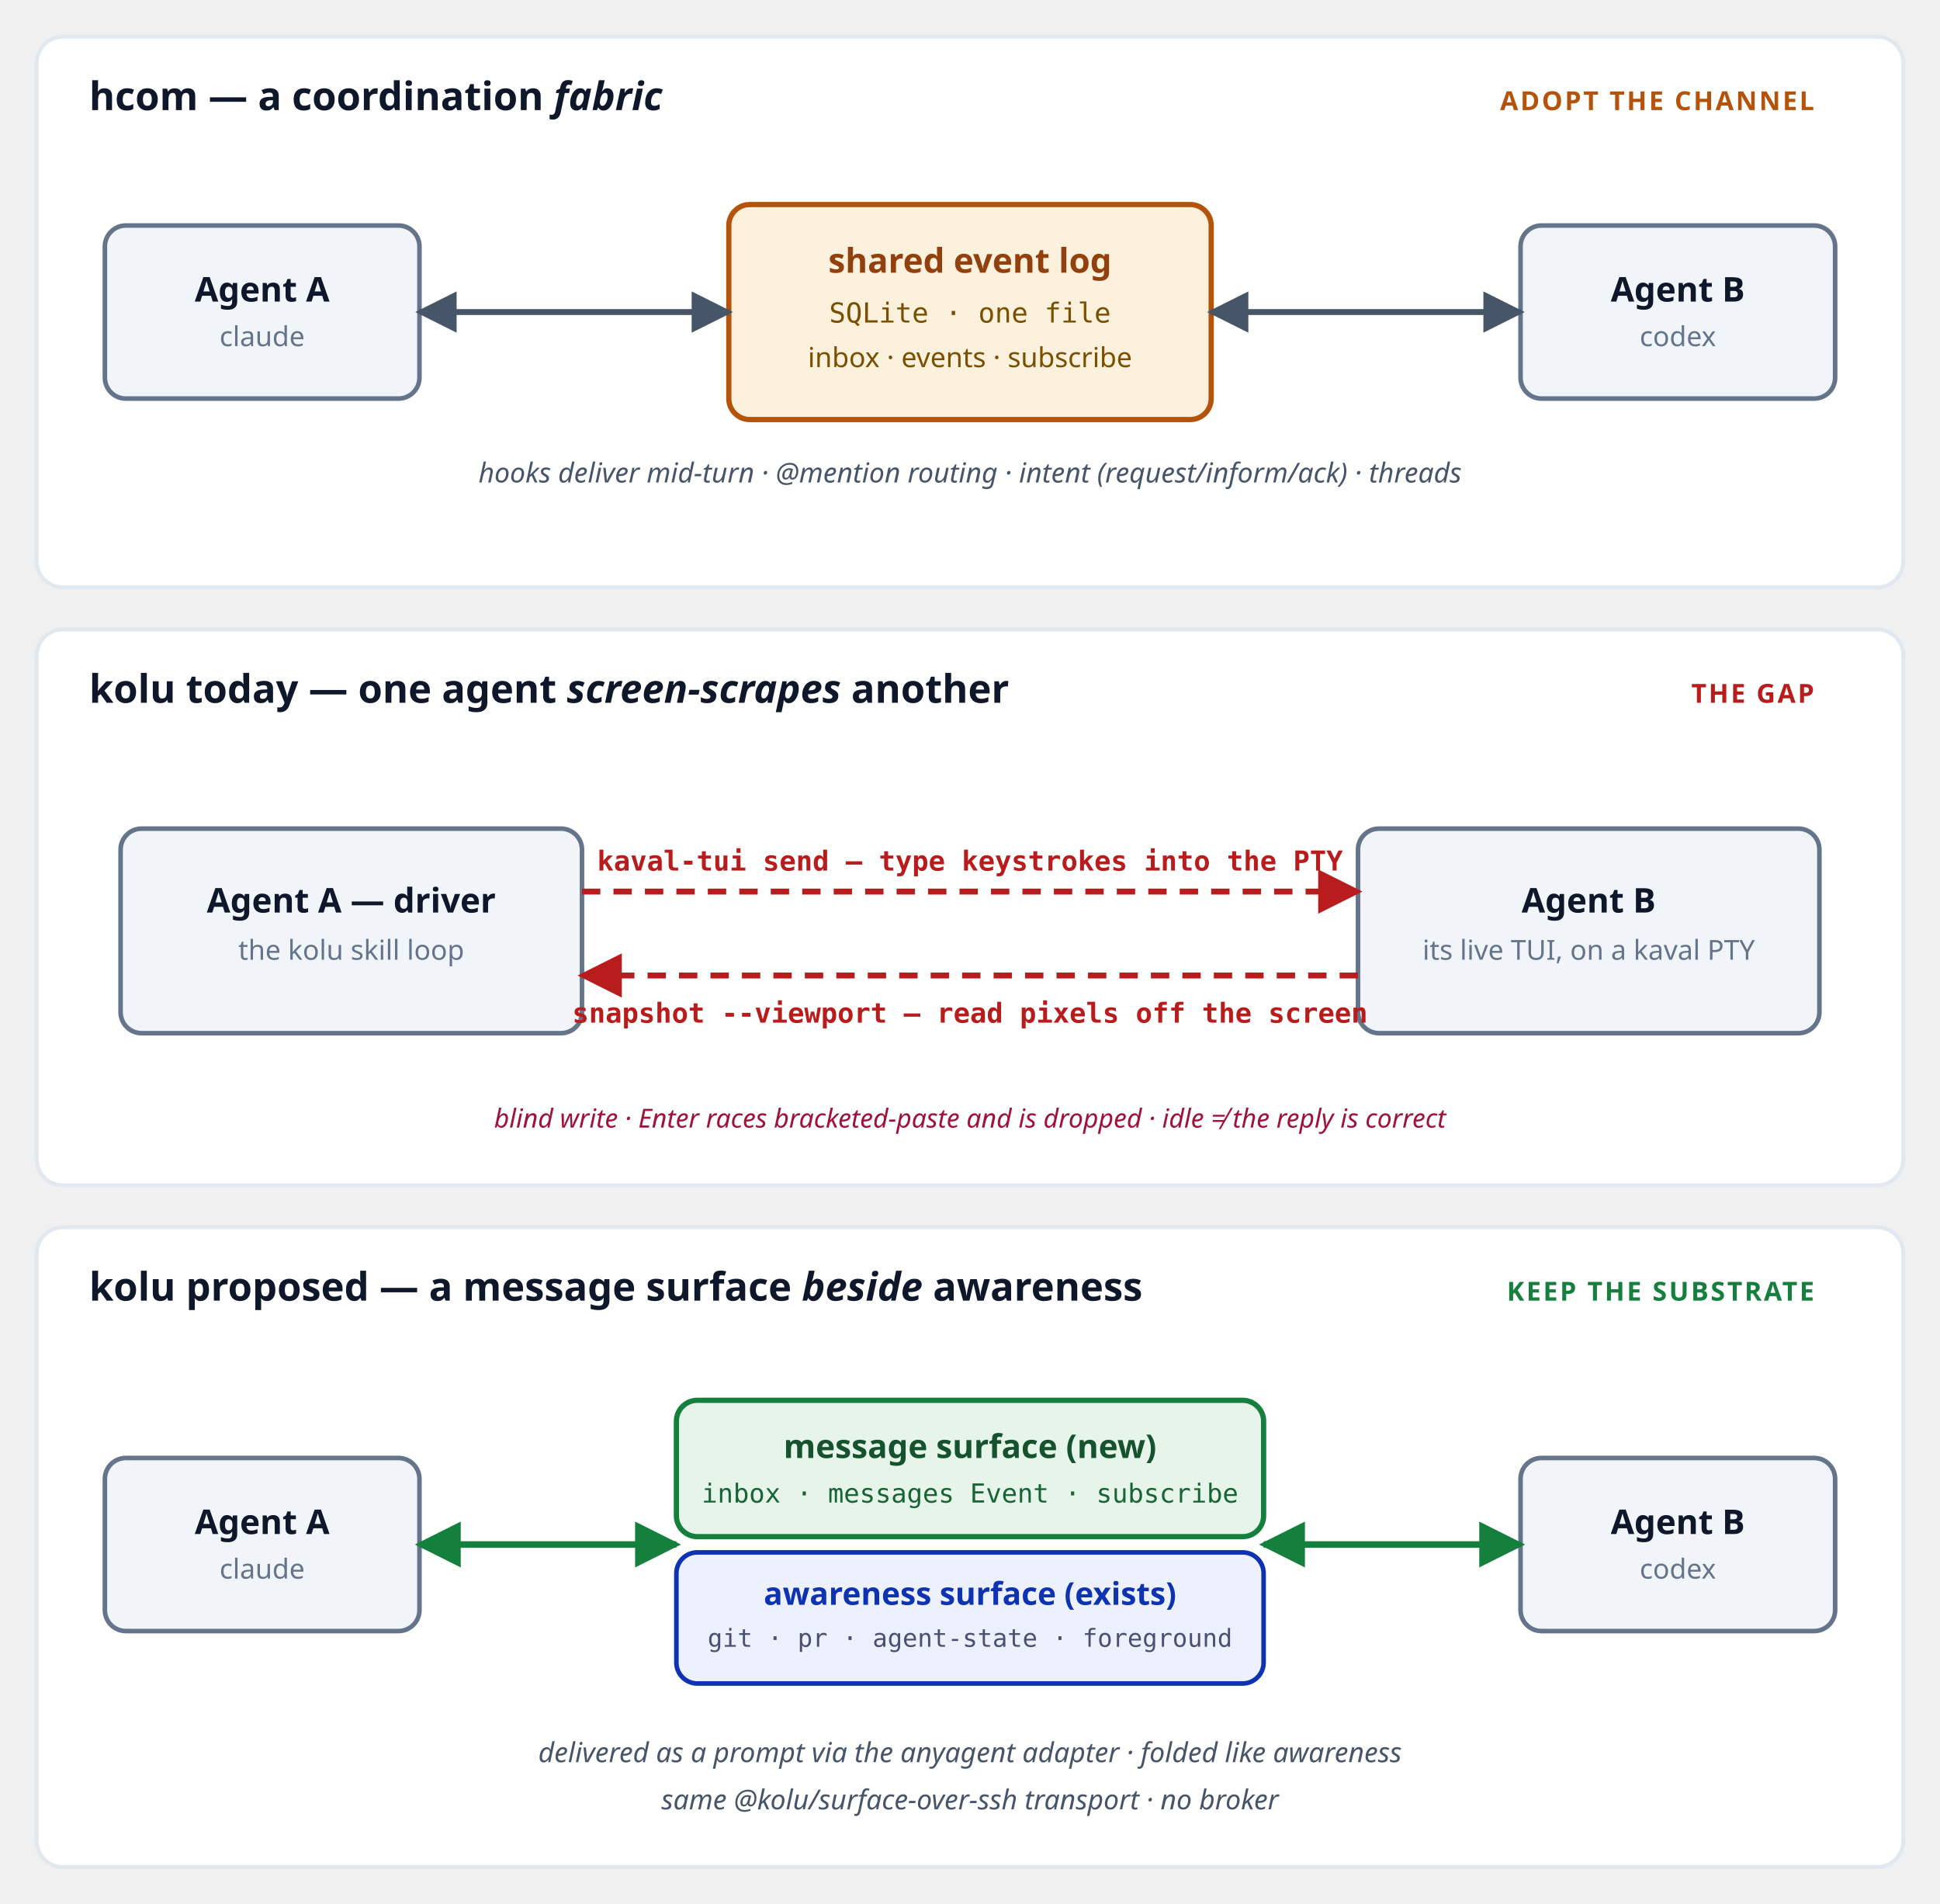
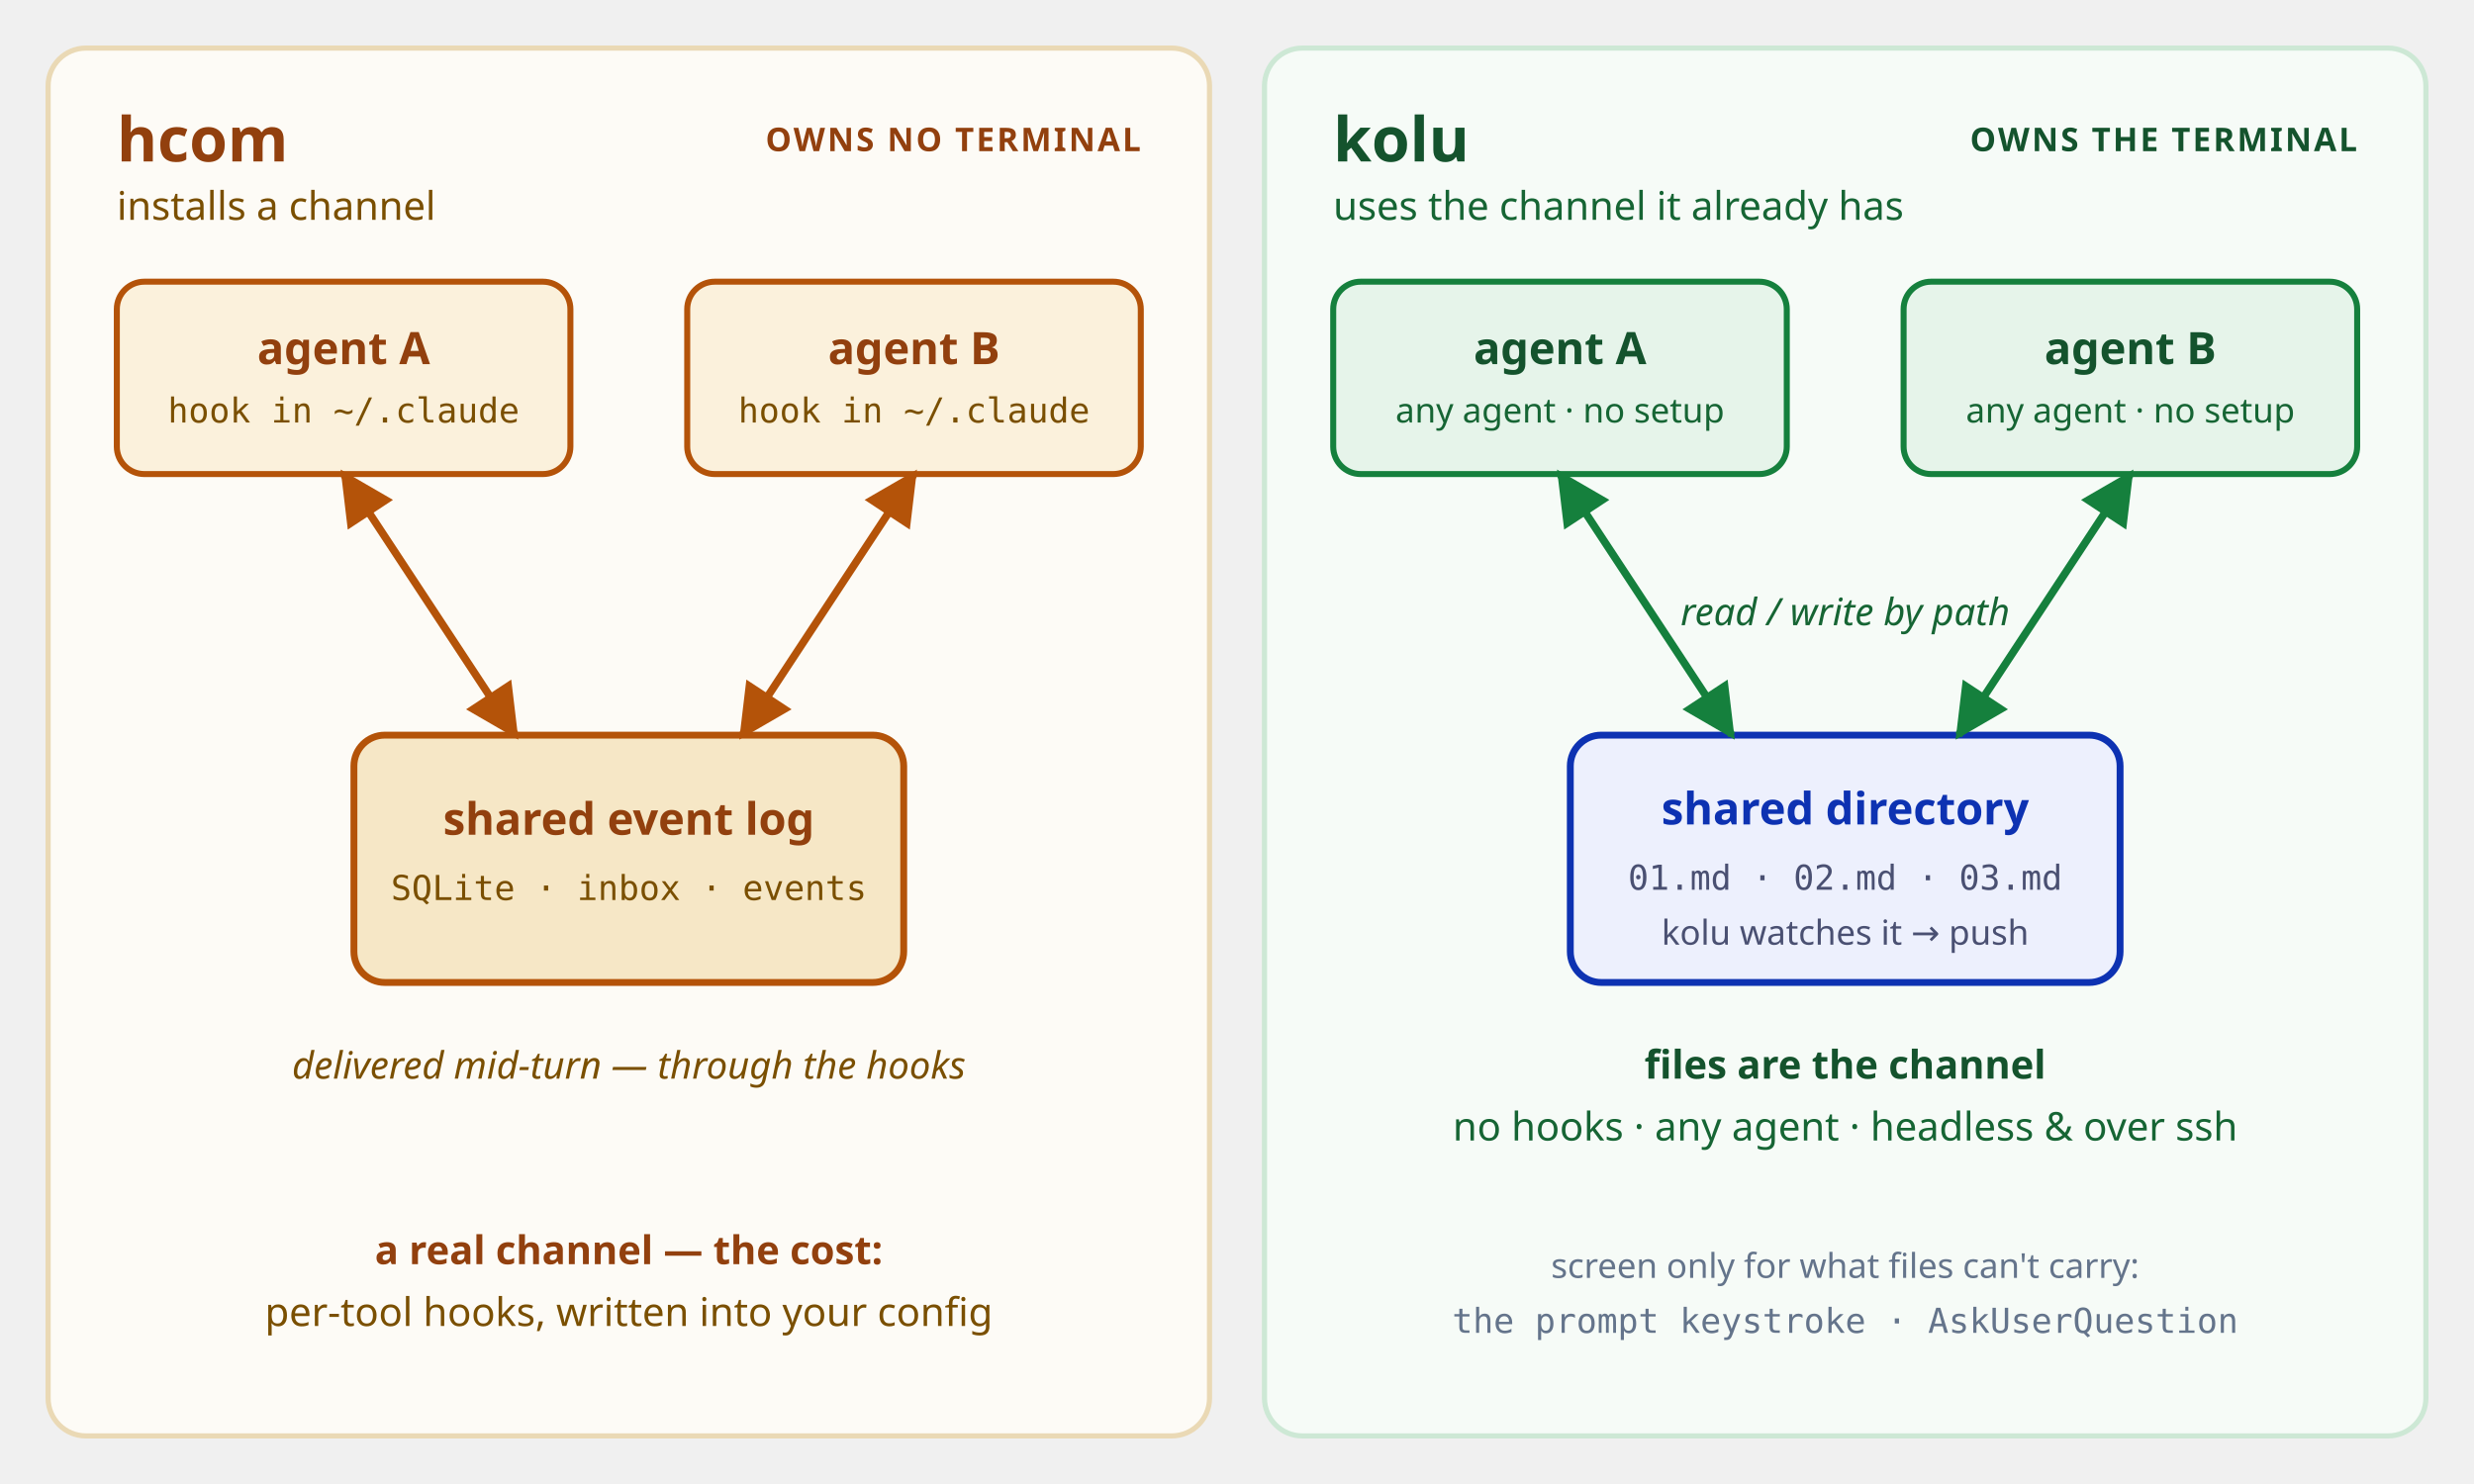
- <svg xmlns="http://www.w3.org/2000/svg" viewBox="0 0 740 726" font-family="ui-sans-serif, system-ui, sans-serif" role="img" aria-label="How two agents coordinate, drawn as three stacked panels — the same pair of agents A and B, differing only in the channel between them. Panel one, hcom, a coordination fabric: A and B both read and write a shared SQLite event log that holds an inbox, an event feed, and subscriptions; tool hooks deliver messages mid-turn, routed by at-mention, tagged with an intent and isolated by thread. The channel is a solid two-way path through shared state. Panel two, kolu today, one agent screen-scrapes another: A is a driver that types keystrokes into B's PTY with kaval-tui send, then reads B's reply by snapshotting the screen and matching text. The path is one-directional and drawn dashed and red, annotated with kolu's own skill warnings — the write is blind, an Enter races bracketed-paste and is silently dropped, and output going idle does not mean the reply is correct. Panel three, kolu proposed, a message surface beside awareness: A and B exchange messages through a new green surface layer — an inbox collection, a messages Event, and subscriptions — sitting atop the existing blue awareness surface that already tracks git, PR, agent state and foreground; messages are delivered as a prompt through the anyagent adapter, folded like awareness, over the same surface-over-ssh transport with no broker. The verdict: adopt hcom's channel, keep kolu's substrate.">
+ <svg xmlns="http://www.w3.org/2000/svg" viewBox="0 0 720 432" font-family="ui-sans-serif, system-ui, sans-serif" role="img" aria-label="Two ways to wire coding agents together, side by side. Left panel, hcom: two agents, each with a hook installed into your ~/.claude config, talk through a shared SQLite event log — a real message channel with an inbox and events, delivered mid-turn through the hooks. The cost, labelled: per-tool hooks written into your config. Right panel, kolu: two agents — any agent, no setup, no hooks — read and write a shared directory of markdown files (01.md, 02.md, 03.md) by path; kolu watches that directory with parcel-watcher so a new or changed file is a push, not a poll. The files are the channel — no hooks, any agent, headless and over ssh. A footnote notes the terminal screen is used only for the prompt keystroke and for interactive UI prompts like AskUserQuestion that no log or file can carry. The conclusion the picture makes: kolu already has a channel — the filesystem — so it doesn't install hcom's.">
  <defs>
-     <marker id="hk-arrow" viewBox="0 0 10 10" refX="9" refY="5" markerWidth="7" markerHeight="7" orient="auto-start-reverse">
-       <path d="M0 0L10 5L0 10z" fill="#475569" />
+     <marker id="hkc-a" viewBox="0 0 10 10" refX="9" refY="5" markerWidth="7" markerHeight="7" orient="auto-start-reverse">
+       <path d="M0 0L10 5L0 10z" fill="#B45309" />
    </marker>
-     <marker id="hk-red" viewBox="0 0 10 10" refX="9" refY="5" markerWidth="7.5" markerHeight="7.5" orient="auto">
-       <path d="M0 0L10 5L0 10z" fill="#b91c1c" />
-     </marker>
-     <marker id="hk-green" viewBox="0 0 10 10" refX="9" refY="5" markerWidth="7" markerHeight="7" orient="auto-start-reverse">
+     <marker id="hkc-g" viewBox="0 0 10 10" refX="9" refY="5" markerWidth="7" markerHeight="7" orient="auto-start-reverse">
      <path d="M0 0L10 5L0 10z" fill="#15803D" />
    </marker>
    <style>
      .panel   { fill:#ffffff; stroke:#e2e8f0; stroke-width:1.5; }
-       .ptitle  { fill:#0f172a; font-size:15px; font-weight:700; }
-       .badge   { font-size:10px; font-weight:700; letter-spacing:0.08em; }
-       .agent   { fill:#F1F5F9; stroke:#64748b; stroke-width:1.75; }
-       .agent-t { fill:#0f172a; font-size:13px; font-weight:700; }
-       .agent-s { fill:#64748b; font-size:10.5px; }
+       .ptitle  { font-size:18px; font-weight:700; }
+       .psub    { font-size:11.5px; }
+       .badge   { font-size:9.5px; font-weight:700; letter-spacing:0.07em; }
+       .box-t   { font-size:13px; font-weight:700; }
+       .box-s   { font-size:10px; }
      .mono    { font-family:ui-monospace, "SF Mono", Menlo, monospace; }
+       .note    { font-size:11px; font-style:italic; }
+       .cap     { font-size:11.5px; }

-       .amber-box { fill:#FBF1DC; stroke:#B45309; stroke-width:2; }
-       .amber-t   { fill:#92400E; font-size:13px; font-weight:700; }
-       .amber-s   { fill:#7a4f00; font-size:10.5px; }
-       .amber-badge { fill:#B45309; }
+       .amber-panel { fill:#FDFBF6; stroke:#EAD9B5; }
+       .amber-box { fill:#FBF1DC; stroke:#B45309; stroke-width:1.75; }
+       .amber-log { fill:#F6E7C6; stroke:#B45309; stroke-width:2; }
+       .amber-tt  { fill:#92400E; }
+       .amber-ss  { fill:#7a4f00; }
+       .amber-edge{ stroke:#B45309; stroke-width:2.25; fill:none; }

-       .red-t   { fill:#b91c1c; font-size:10.5px; font-weight:700; }
-       .red-s   { fill:#9f1239; font-size:10px; font-style:italic; }
-       .red-badge { fill:#b91c1c; }
- 
-       .green-box { fill:#E6F4EA; stroke:#15803D; stroke-width:2; }
-       .green-t   { fill:#14532D; font-size:12.5px; font-weight:700; }
-       .green-s   { fill:#166534; font-size:10px; }
-       .green-badge { fill:#15803D; }
-       .blue-box  { fill:#EDF0FD; stroke:#0D32B2; stroke-width:1.75; }
-       .blue-t    { fill:#0D32B2; font-size:12px; font-weight:700; }
-       .blue-s    { fill:#4A5072; font-size:9.5px; }
- 
-       .edge    { stroke:#475569; stroke-width:2.25; fill:none; }
-       .edge-red{ stroke:#b91c1c; stroke-width:2.25; fill:none; stroke-dasharray:7 5; }
-       .edge-grn{ stroke:#15803D; stroke-width:2.5; fill:none; }
-       .elabel  { fill:#475569; font-size:10.5px; font-style:italic; }
+       .green-panel { fill:#F6FBF7; stroke:#CDE8D5; }
+       .green-box { fill:#E6F4EA; stroke:#15803D; stroke-width:1.75; }
+       .blue-log  { fill:#EDF0FD; stroke:#0D32B2; stroke-width:2; }
+       .green-tt  { fill:#14532D; }
+       .green-ss  { fill:#166534; }
+       .blue-tt   { fill:#0D32B2; }
+       .blue-ss   { fill:#4A5072; }
+       .green-edge{ stroke:#15803D; stroke-width:2.25; fill:none; }
+       .foot      { fill:#64748b; font-size:10px; }
    </style>
  </defs>
-   <rect class="panel" x="14" y="14" width="712" height="210" rx="10" />
-   <text class="ptitle" x="34" y="42">hcom — a coordination <tspan font-style="italic">fabric</tspan>
-   </text>
-   <text class="badge amber-badge" x="692" y="42" text-anchor="end">ADOPT THE CHANNEL</text>
-   <rect class="agent" x="40" y="86" width="120" height="66" rx="8" />
-   <text class="agent-t" x="100" y="115" text-anchor="middle">Agent A</text>
-   <text class="agent-s" x="100" y="132" text-anchor="middle">claude</text>
-   <rect class="agent" x="580" y="86" width="120" height="66" rx="8" />
-   <text class="agent-t" x="640" y="115" text-anchor="middle">Agent B</text>
-   <text class="agent-s" x="640" y="132" text-anchor="middle">codex</text>
-   <rect class="amber-box" x="278" y="78" width="184" height="82" rx="8" />
-   <text class="amber-t" x="370" y="104" text-anchor="middle">shared event log</text>
-   <text class="amber-s mono" x="370" y="123" text-anchor="middle">SQLite · one file</text>
-   <text class="amber-s" x="370" y="140" text-anchor="middle">inbox · events · subscribe</text>
-   <path class="edge" d="M160 119 H278" marker-end="url(#hk-arrow)" marker-start="url(#hk-arrow)" />
-   <path class="edge" d="M462 119 H580" marker-end="url(#hk-arrow)" marker-start="url(#hk-arrow)" />
-   <text class="elabel" x="370" y="184" text-anchor="middle">hooks deliver mid-turn · @mention routing · intent (request/inform/ack) · threads</text>
-   <rect class="panel" x="14" y="240" width="712" height="212" rx="10" />
-   <text class="ptitle" x="34" y="268">kolu today — one agent <tspan font-style="italic">screen-scrapes</tspan> another</text>
-   <text class="badge red-badge" x="692" y="268" text-anchor="end">THE GAP</text>
-   <rect class="agent" x="46" y="316" width="176" height="78" rx="8" />
-   <text class="agent-t" x="134" y="348" text-anchor="middle">Agent A — driver</text>
-   <text class="agent-s" x="134" y="366" text-anchor="middle">the kolu skill loop</text>
-   <rect class="agent" x="518" y="316" width="176" height="78" rx="8" />
-   <text class="agent-t" x="606" y="348" text-anchor="middle">Agent B</text>
-   <text class="agent-s" x="606" y="366" text-anchor="middle">its live TUI, on a kaval PTY</text>
-   <path class="edge-red" d="M222 340 H518" marker-end="url(#hk-red)" />
-   <text class="red-t mono" x="370" y="332" text-anchor="middle">kaval-tui send — type keystrokes into the PTY</text>
-   <path class="edge-red" d="M518 372 H222" marker-end="url(#hk-red)" />
-   <text class="red-t mono" x="370" y="390" text-anchor="middle">snapshot --viewport — read pixels off the screen</text>
-   <text class="red-s" x="370" y="430" text-anchor="middle">blind write · Enter races bracketed-paste and is dropped · idle ≠ the reply is correct</text>
-   <rect class="panel" x="14" y="468" width="712" height="244" rx="10" />
-   <text class="ptitle" x="34" y="496">kolu proposed — a message surface <tspan font-style="italic">beside</tspan> awareness</text>
-   <text class="badge green-badge" x="692" y="496" text-anchor="end">KEEP THE SUBSTRATE</text>
-   <rect class="agent" x="40" y="556" width="120" height="66" rx="8" />
-   <text class="agent-t" x="100" y="585" text-anchor="middle">Agent A</text>
-   <text class="agent-s" x="100" y="602" text-anchor="middle">claude</text>
-   <rect class="agent" x="580" y="556" width="120" height="66" rx="8" />
-   <text class="agent-t" x="640" y="585" text-anchor="middle">Agent B</text>
-   <text class="agent-s" x="640" y="602" text-anchor="middle">codex</text>
-   <rect class="green-box" x="258" y="534" width="224" height="52" rx="8" />
-   <text class="green-t" x="370" y="556" text-anchor="middle">message surface (new)</text>
-   <text class="green-s mono" x="370" y="573" text-anchor="middle">inbox · messages Event · subscribe</text>
-   <rect class="blue-box" x="258" y="592" width="224" height="50" rx="8" />
-   <text class="blue-t" x="370" y="612" text-anchor="middle">awareness surface (exists)</text>
-   <text class="blue-s mono" x="370" y="628" text-anchor="middle">git · pr · agent-state · foreground</text>
-   <path class="edge-grn" d="M160 589 H258" marker-end="url(#hk-green)" marker-start="url(#hk-green)" />
-   <path class="edge-grn" d="M482 589 H580" marker-end="url(#hk-green)" marker-start="url(#hk-green)" />
-   <text class="elabel" x="370" y="672" text-anchor="middle">delivered as a prompt via the anyagent adapter · folded like awareness</text>
-   <text class="elabel" x="370" y="690" text-anchor="middle">same @kolu/surface-over-ssh transport · no broker</text>
+   <rect class="panel amber-panel" x="14" y="14" width="338" height="404" rx="11" />
+   <text class="ptitle amber-tt" x="34" y="47">hcom</text>
+   <text class="psub amber-ss" x="34" y="64">installs a channel</text>
+   <text class="badge amber-tt" x="332" y="44" text-anchor="end">OWNS NO TERMINAL</text>
+   <rect class="amber-box" x="34" y="82" width="132" height="56" rx="8" />
+   <text class="box-t amber-tt" x="100" y="106" text-anchor="middle">agent A</text>
+   <text class="box-s amber-ss mono" x="100" y="123" text-anchor="middle">hook in ~/.claude</text>
+   <rect class="amber-box" x="200" y="82" width="132" height="56" rx="8" />
+   <text class="box-t amber-tt" x="266" y="106" text-anchor="middle">agent B</text>
+   <text class="box-s amber-ss mono" x="266" y="123" text-anchor="middle">hook in ~/.claude</text>
+   <rect class="amber-log" x="103" y="214" width="160" height="72" rx="9" />
+   <text class="box-t amber-tt" x="183" y="243" text-anchor="middle">shared event log</text>
+   <text class="box-s amber-ss mono" x="183" y="262" text-anchor="middle">SQLite · inbox · events</text>
+   <path class="amber-edge" d="M100 138 L150 214" marker-start="url(#hkc-a)" marker-end="url(#hkc-a)" />
+   <path class="amber-edge" d="M266 138 L216 214" marker-start="url(#hkc-a)" marker-end="url(#hkc-a)" />
+   <text class="note amber-ss" x="183" y="314" text-anchor="middle">delivered mid-turn — through the hooks</text>
+   <text class="cap amber-tt" x="183" y="368" text-anchor="middle" font-weight="700">a real channel — the cost:</text>
+   <text class="cap amber-ss" x="183" y="386" text-anchor="middle">per-tool hooks, written into your config</text>
+   <rect class="panel green-panel" x="368" y="14" width="338" height="404" rx="11" />
+   <text class="ptitle green-tt" x="388" y="47">kolu</text>
+   <text class="psub green-ss" x="388" y="64">uses the channel it already has</text>
+   <text class="badge green-tt" x="686" y="44" text-anchor="end">OWNS THE TERMINAL</text>
+   <rect class="green-box" x="388" y="82" width="132" height="56" rx="8" />
+   <text class="box-t green-tt" x="454" y="106" text-anchor="middle">agent A</text>
+   <text class="box-s green-ss" x="454" y="123" text-anchor="middle">any agent · no setup</text>
+   <rect class="green-box" x="554" y="82" width="132" height="56" rx="8" />
+   <text class="box-t green-tt" x="620" y="106" text-anchor="middle">agent B</text>
+   <text class="box-s green-ss" x="620" y="123" text-anchor="middle">any agent · no setup</text>
+   <rect class="blue-log" x="457" y="214" width="160" height="72" rx="9" />
+   <text class="box-t blue-tt" x="537" y="240" text-anchor="middle">shared directory</text>
+   <text class="box-s blue-ss mono" x="537" y="259" text-anchor="middle">01.md · 02.md · 03.md</text>
+   <text class="box-s blue-ss" x="537" y="275" text-anchor="middle">kolu watches it → push</text>
+   <path class="green-edge" d="M454 138 L504 214" marker-start="url(#hkc-g)" marker-end="url(#hkc-g)" />
+   <path class="green-edge" d="M620 138 L570 214" marker-start="url(#hkc-g)" marker-end="url(#hkc-g)" />
+   <text class="note green-ss" x="537" y="182" text-anchor="middle">read / write by path</text>
+   <text class="cap green-tt" x="537" y="314" text-anchor="middle" font-weight="700">files are the channel</text>
+   <text class="cap green-ss" x="537" y="332" text-anchor="middle">no hooks · any agent · headless &amp; over ssh</text>
+   <text class="foot" x="537" y="372" text-anchor="middle">screen only for what files can't carry:</text>
+   <text class="foot mono" x="537" y="388" text-anchor="middle">the prompt keystroke · AskUserQuestion</text>
</svg>
